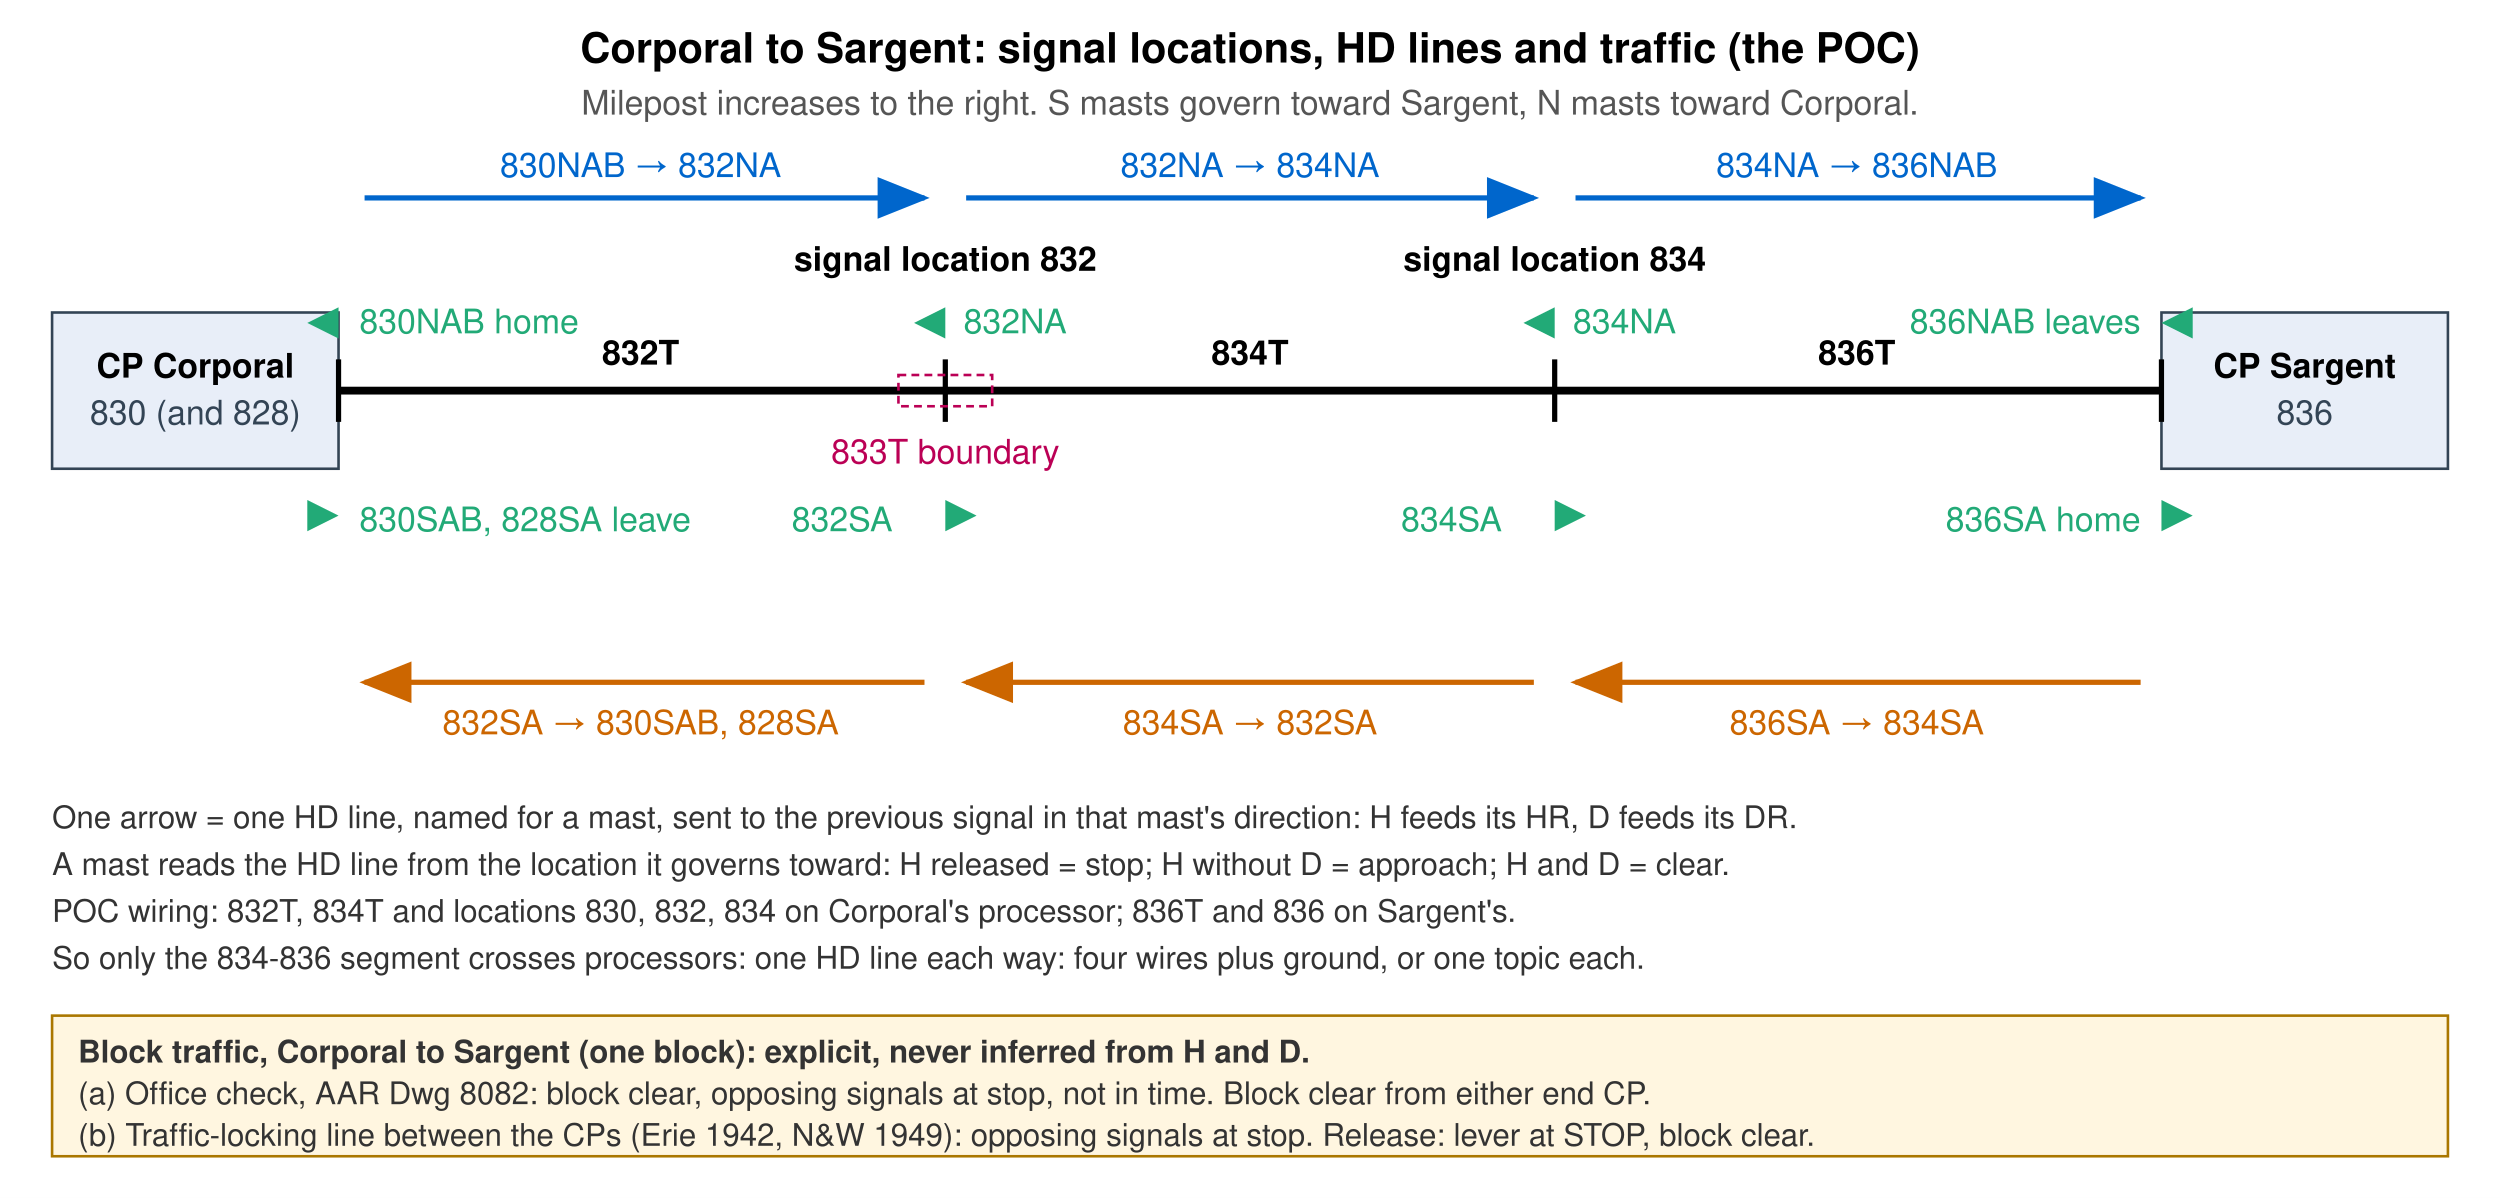
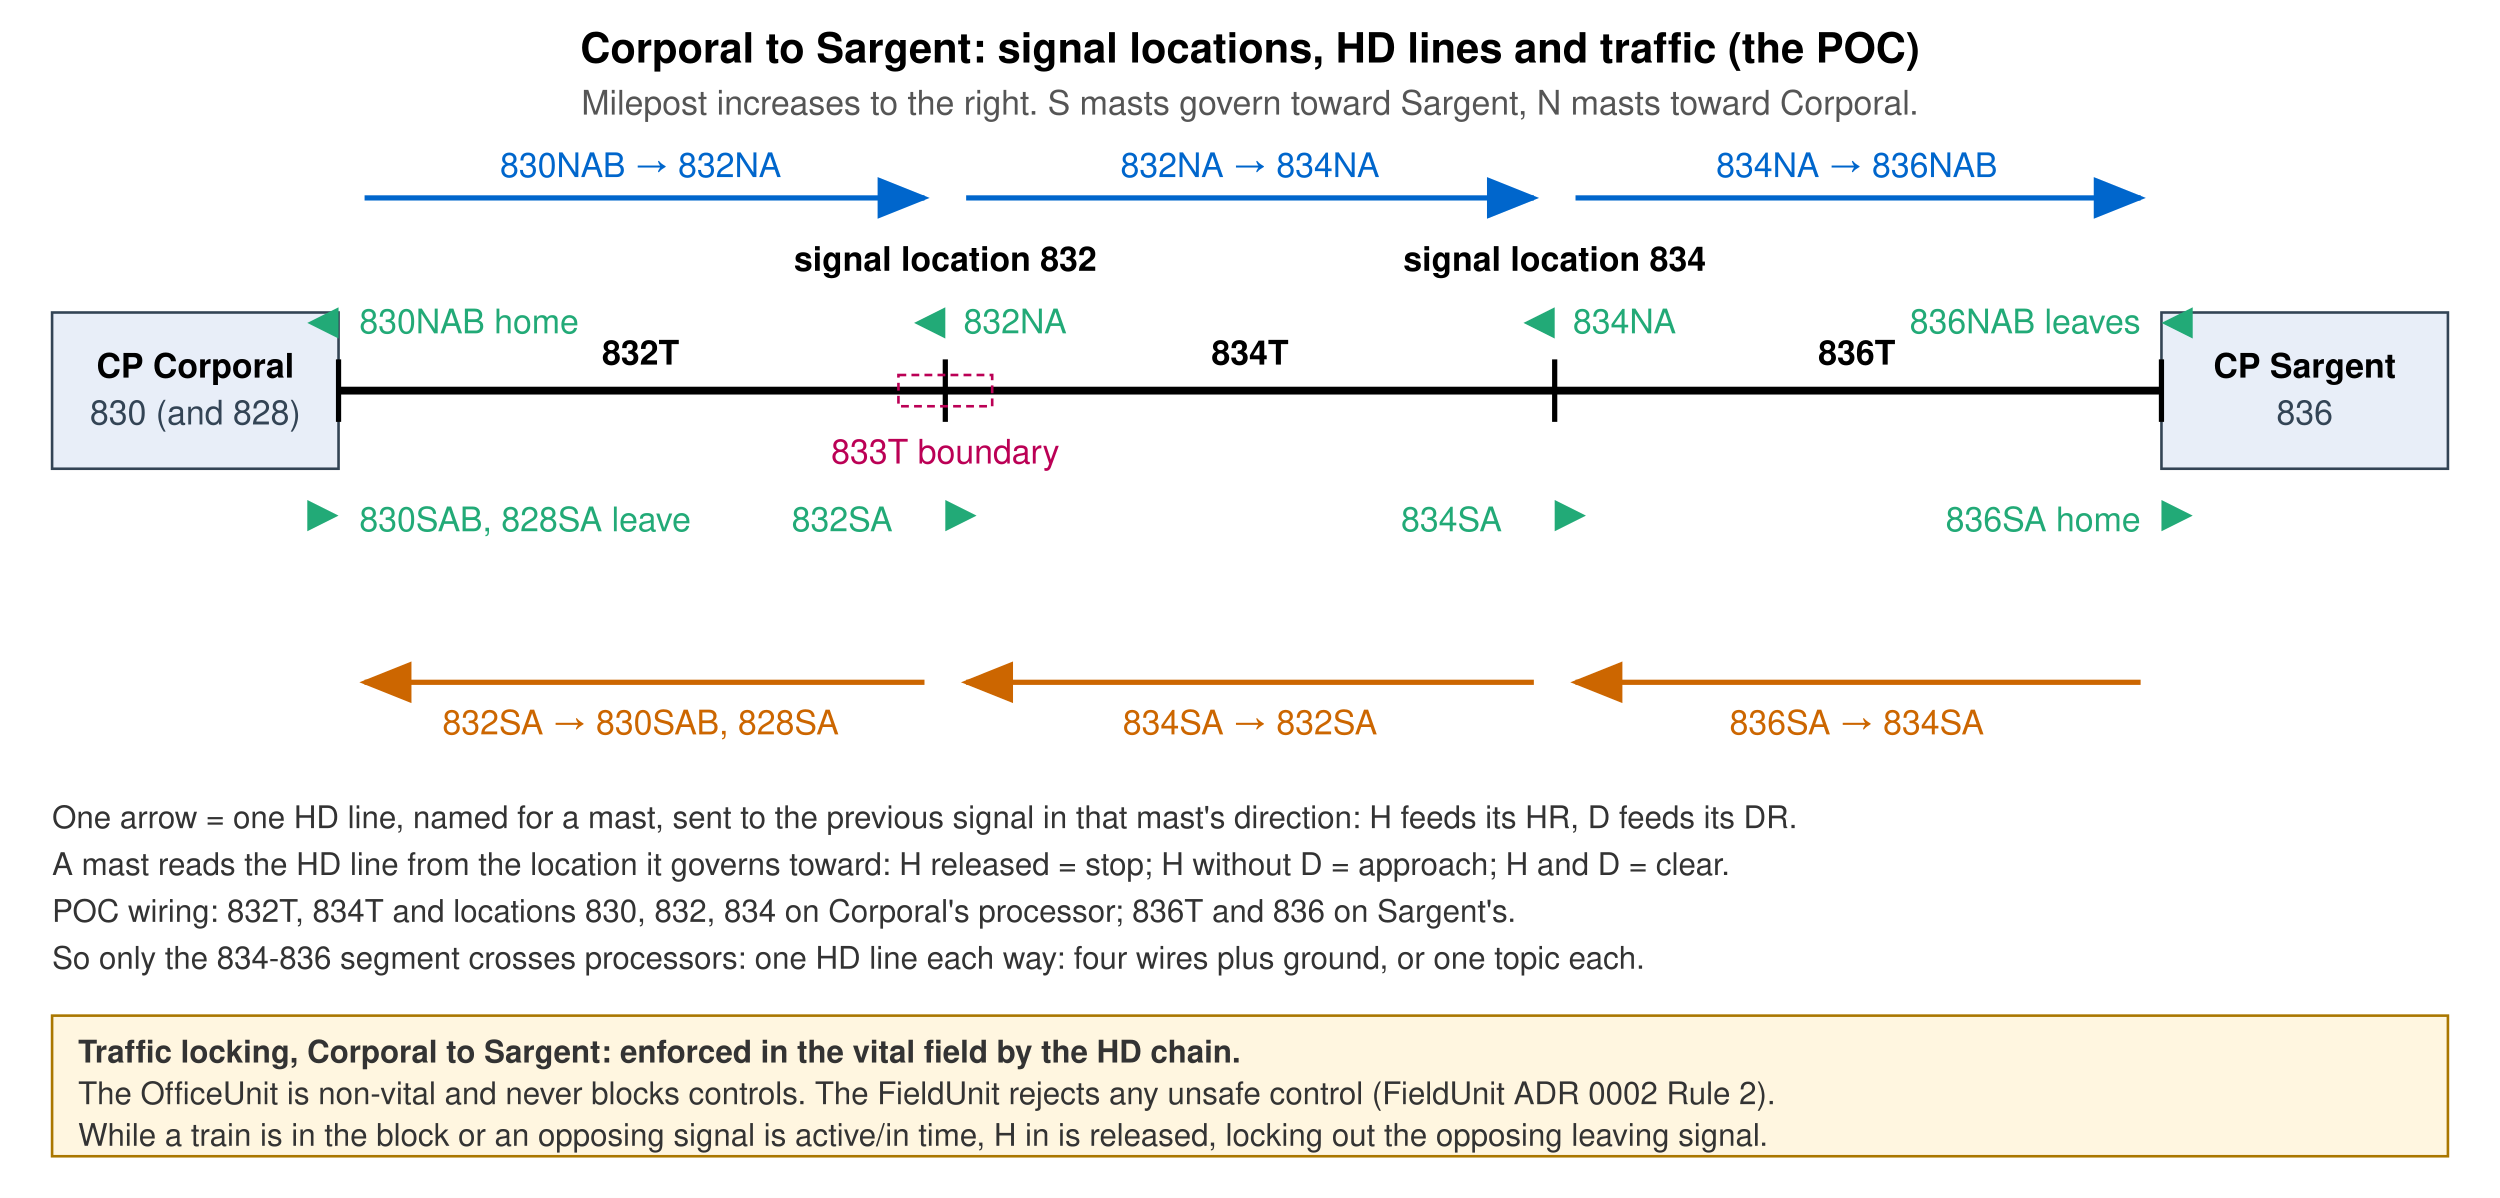
<svg xmlns="http://www.w3.org/2000/svg" viewBox="0 0 960 460" font-family="Helvetica, Arial, sans-serif" font-size="13">
  <rect width="960" height="460" fill="#ffffff" />
  <text x="480" y="24" text-anchor="middle" font-size="16" font-weight="bold">Corporal to Sargent: signal locations, HD lines and traffic (the POC)</text>
  <text x="480" y="44" text-anchor="middle" fill="#555">Milepost increases to the right. S masts govern toward Sargent, N masts toward Corporal.</text>
  <rect x="20" y="120" width="110" height="60" fill="#e8eef8" stroke="#345" />
  <text x="75" y="145" text-anchor="middle" font-weight="bold">CP Corporal</text>
  <text x="75" y="163" text-anchor="middle" fill="#345">830 (and 828)</text>
  <rect x="830" y="120" width="110" height="60" fill="#e8eef8" stroke="#345" />
  <text x="885" y="145" text-anchor="middle" font-weight="bold">CP Sargent</text>
  <text x="885" y="163" text-anchor="middle" fill="#345">836</text>
  <line x1="130" y1="150" x2="830" y2="150" stroke="#000" stroke-width="3" />
  <g stroke="#000" stroke-width="2">
    <line x1="130" y1="138" x2="130" y2="162" />
    <line x1="363" y1="138" x2="363" y2="162" />
    <line x1="597" y1="138" x2="597" y2="162" />
    <line x1="830" y1="138" x2="830" y2="162" />
  </g>
  <text x="246" y="140" text-anchor="middle" font-weight="bold">832T</text>
  <text x="480" y="140" text-anchor="middle" font-weight="bold">834T</text>
  <text x="713" y="140" text-anchor="middle" font-weight="bold">836T</text>
  <rect x="345" y="144" width="36" height="12" fill="none" stroke="#b05" stroke-dasharray="3,2" />
  <text x="363" y="178" text-anchor="middle" fill="#b05">833T boundary</text>
  <text x="363" y="104" text-anchor="middle" font-weight="bold">signal location 832</text>
  <text x="597" y="104" text-anchor="middle" font-weight="bold">signal location 834</text>
  <g fill="#2a7">
    <polygon points="363,118 351,124 363,130" />
    <polygon points="597,118 585,124 597,130" />
    <polygon points="130,118 118,124 130,130" />
    <polygon points="363,170 375,176 363,182" transform="translate(0,22)" />
    <polygon points="597,170 609,176 597,182" transform="translate(0,22)" />
    <polygon points="830,170 842,176 830,182" transform="translate(-0,22)" />
    <polygon points="830,118 818,124 830,130" transform="translate(12,0)" />
    <polygon points="130,170 142,176 130,182" transform="translate(-12,22)" />
  </g>
  <text x="370" y="128" fill="#2a7">832NA</text>
  <text x="604" y="128" fill="#2a7">834NA</text>
  <text x="304" y="204" fill="#2a7">832SA</text>
  <text x="538" y="204" fill="#2a7">834SA</text>
  <text x="138" y="128" fill="#2a7">830NAB home</text>
  <text x="822" y="204" fill="#2a7" text-anchor="end">836SA home</text>
  <text x="138" y="204" fill="#2a7">830SAB, 828SA leave</text>
  <text x="822" y="128" fill="#2a7" text-anchor="end">836NAB leaves</text>
  <defs>
    <marker id="ar" markerWidth="10" markerHeight="8" refX="9" refY="4" orient="auto">
      <path d="M0,0 L10,4 L0,8 z" fill="#c60" />
    </marker>
    <marker id="ab" markerWidth="10" markerHeight="8" refX="9" refY="4" orient="auto">
      <path d="M0,0 L10,4 L0,8 z" fill="#06c" />
    </marker>
  </defs>
  <g stroke="#c60" stroke-width="2" marker-end="url(#ar)">
    <line x1="355" y1="262" x2="140" y2="262" />
    <line x1="589" y1="262" x2="371" y2="262" />
    <line x1="822" y1="262" x2="605" y2="262" />
  </g>
  <g fill="#c60" text-anchor="middle">
    <text x="246" y="282">832SA → 830SAB, 828SA</text>
    <text x="480" y="282">834SA → 832SA</text>
    <text x="713" y="282">836SA → 834SA</text>
  </g>
  <g stroke="#06c" stroke-width="2" marker-end="url(#ab)">
    <line x1="140" y1="76" x2="355" y2="76" />
    <line x1="371" y1="76" x2="589" y2="76" />
    <line x1="605" y1="76" x2="822" y2="76" />
  </g>
  <g fill="#06c" text-anchor="middle">
    <text x="246" y="68">830NAB → 832NA</text>
    <text x="480" y="68">832NA → 834NA</text>
    <text x="713" y="68">834NA → 836NAB</text>
  </g>
  <g font-size="12" fill="#333">
    <text x="20" y="318">One arrow = one HD line, named for a mast, sent to the previous signal in that mast's direction: H feeds its HR, D feeds its DR.</text>
    <text x="20" y="336">A mast reads the HD line from the location it governs toward: H released = stop; H without D = approach; H and D = clear.</text>
    <text x="20" y="354">POC wiring: 832T, 834T and locations 830, 832, 834 on Corporal's processor; 836T and 836 on Sargent's.</text>
    <text x="20" y="372">So only the 834-836 segment crosses processors: one HD line each way: four wires plus ground, or one topic each.</text>
  </g>
  <rect x="20" y="390" width="920" height="54" fill="#fff6e0" stroke="#a70" />
  <g font-size="12" fill="#333">
-     <text x="30" y="408" font-weight="bold">Block traffic, Corporal to Sargent (one block): explicit, never inferred from H and D.</text>
-     <text x="30" y="424">(a) Office check, AAR Dwg 8082: block clear, opposing signals at stop, not in time. Block clear from either end CP.</text>
-     <text x="30" y="440">(b) Traffic-locking line between the CPs (Erie 1942, N&amp;W 1949): opposing signals at stop. Release: lever at STOP, block clear.</text>
+     <text x="30" y="408" font-weight="bold">Traffic locking, Corporal to Sargent: enforced in the vital field by the HD chain.</text>
+     <text x="30" y="424">The OfficeUnit is non-vital and never blocks controls. The FieldUnit rejects any unsafe control (FieldUnit ADR 0002 Rule 2).</text>
+     <text x="30" y="440">While a train is in the block or an opposing signal is active/in time, H in is released, locking out the opposing leaving signal.</text>
  </g>
</svg>
